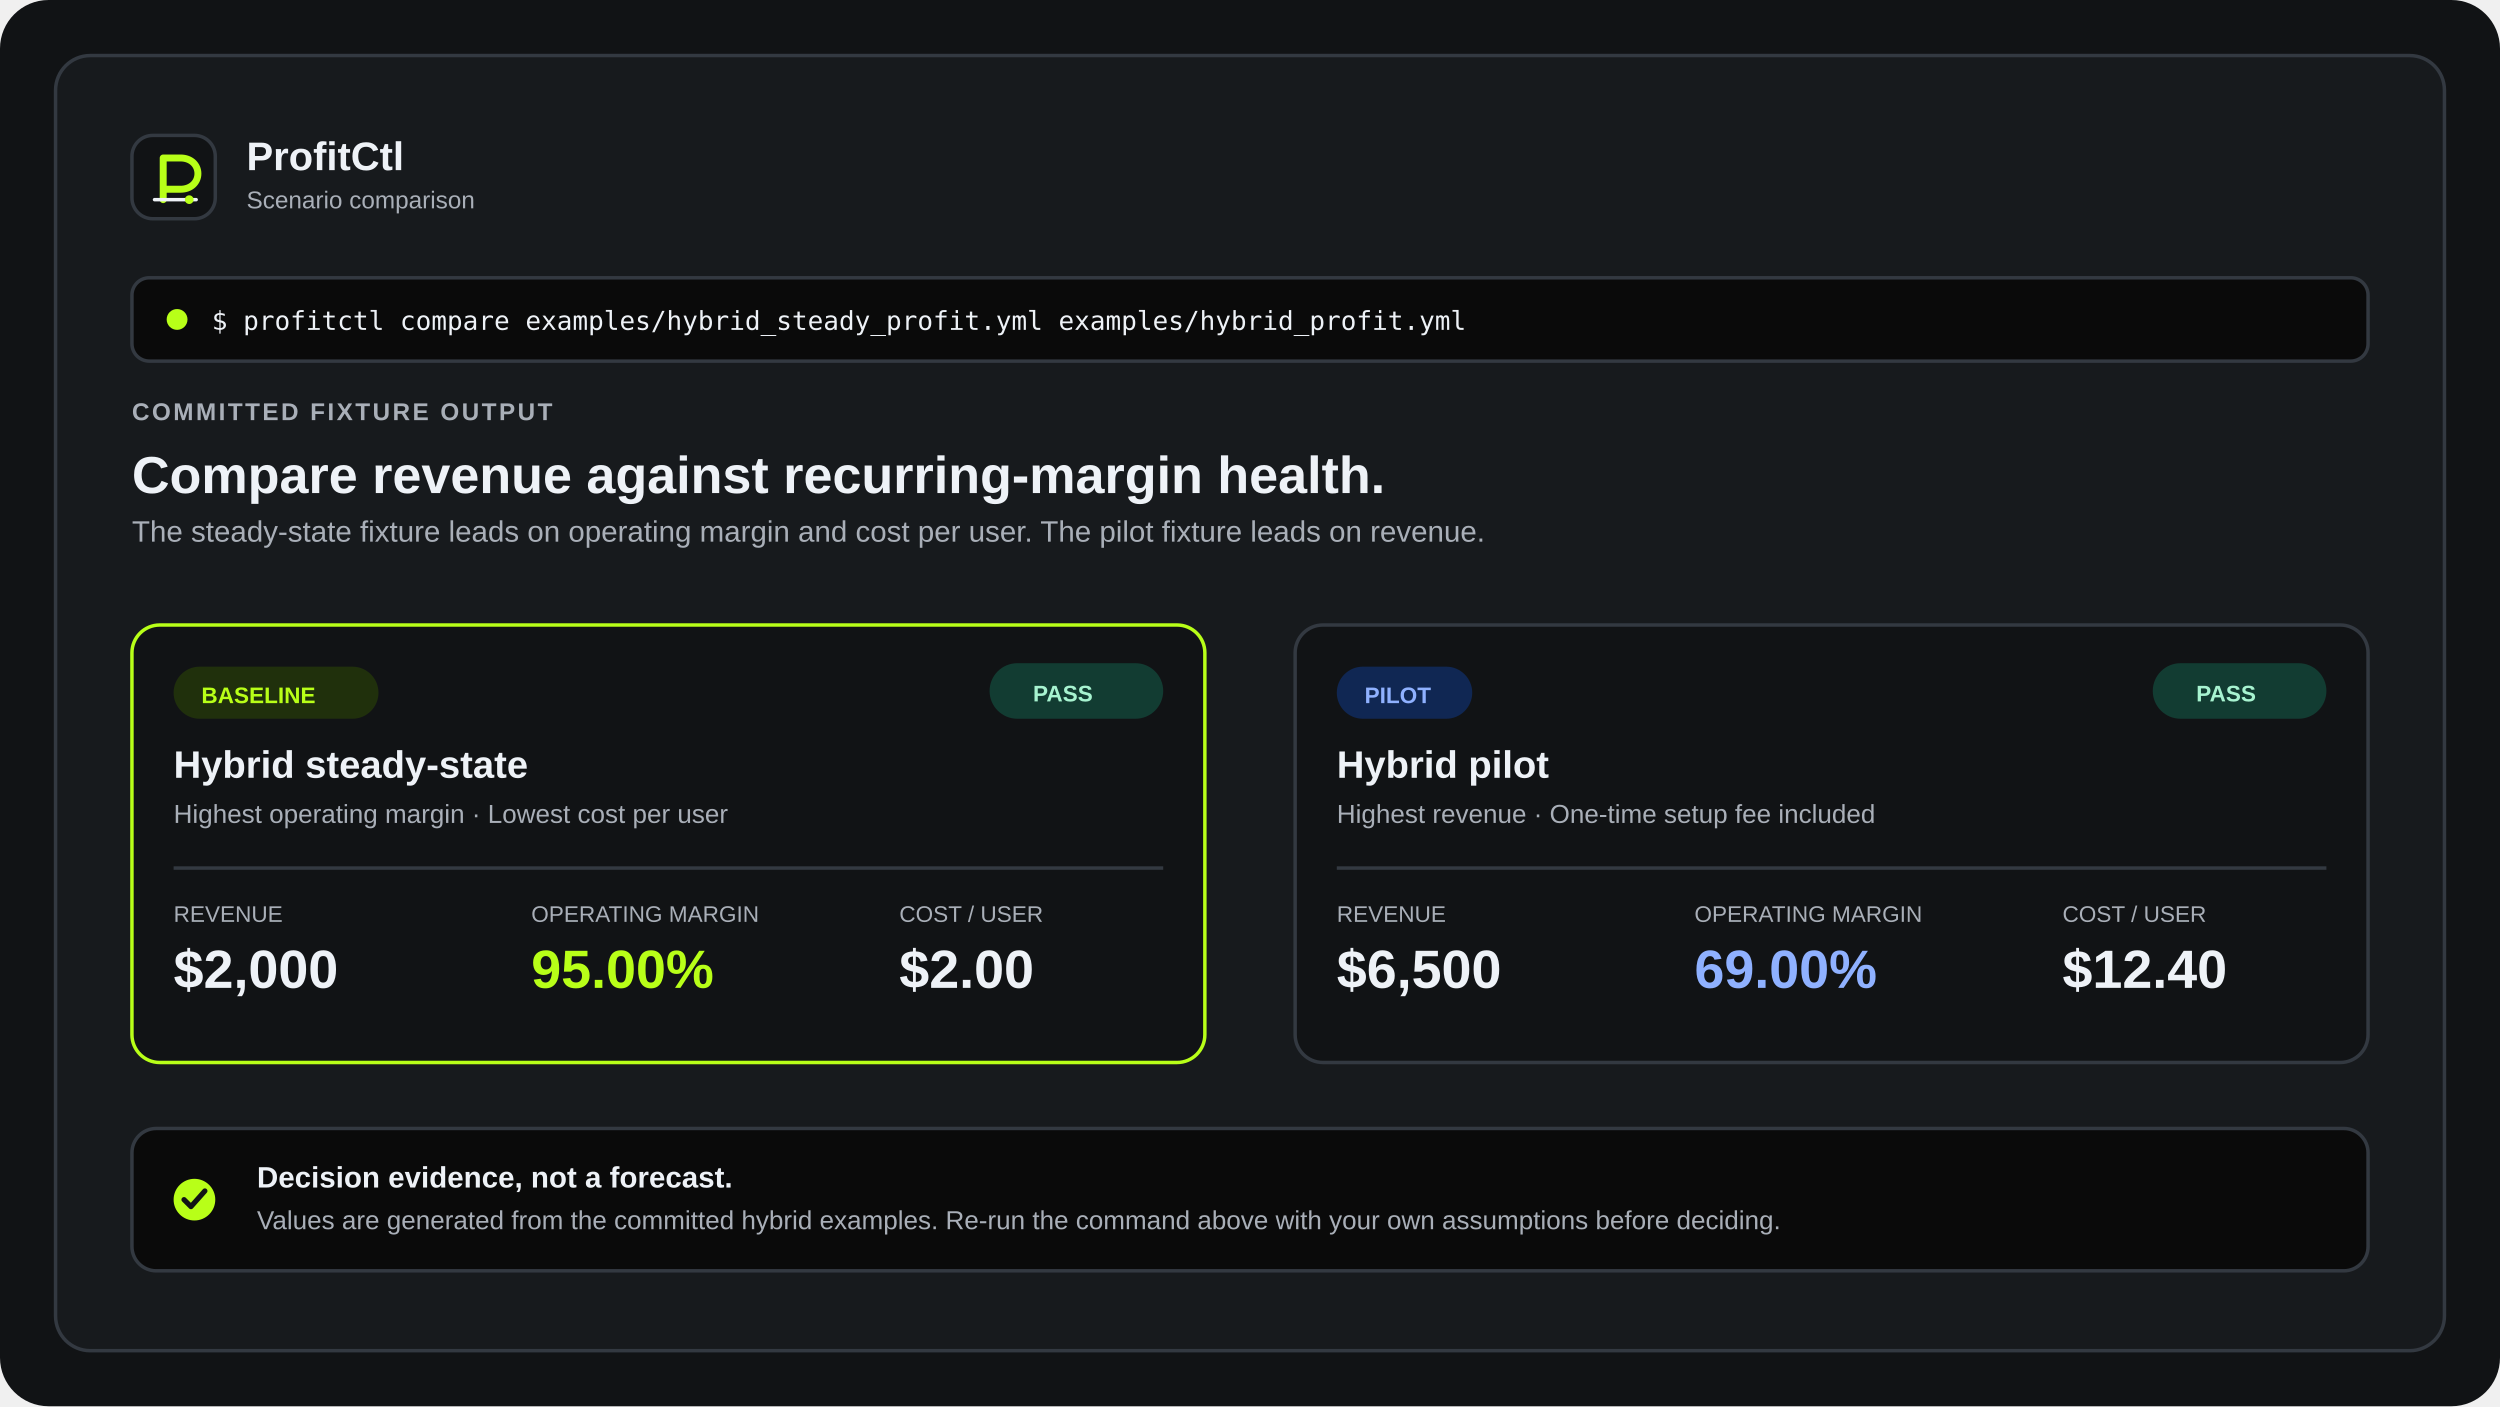
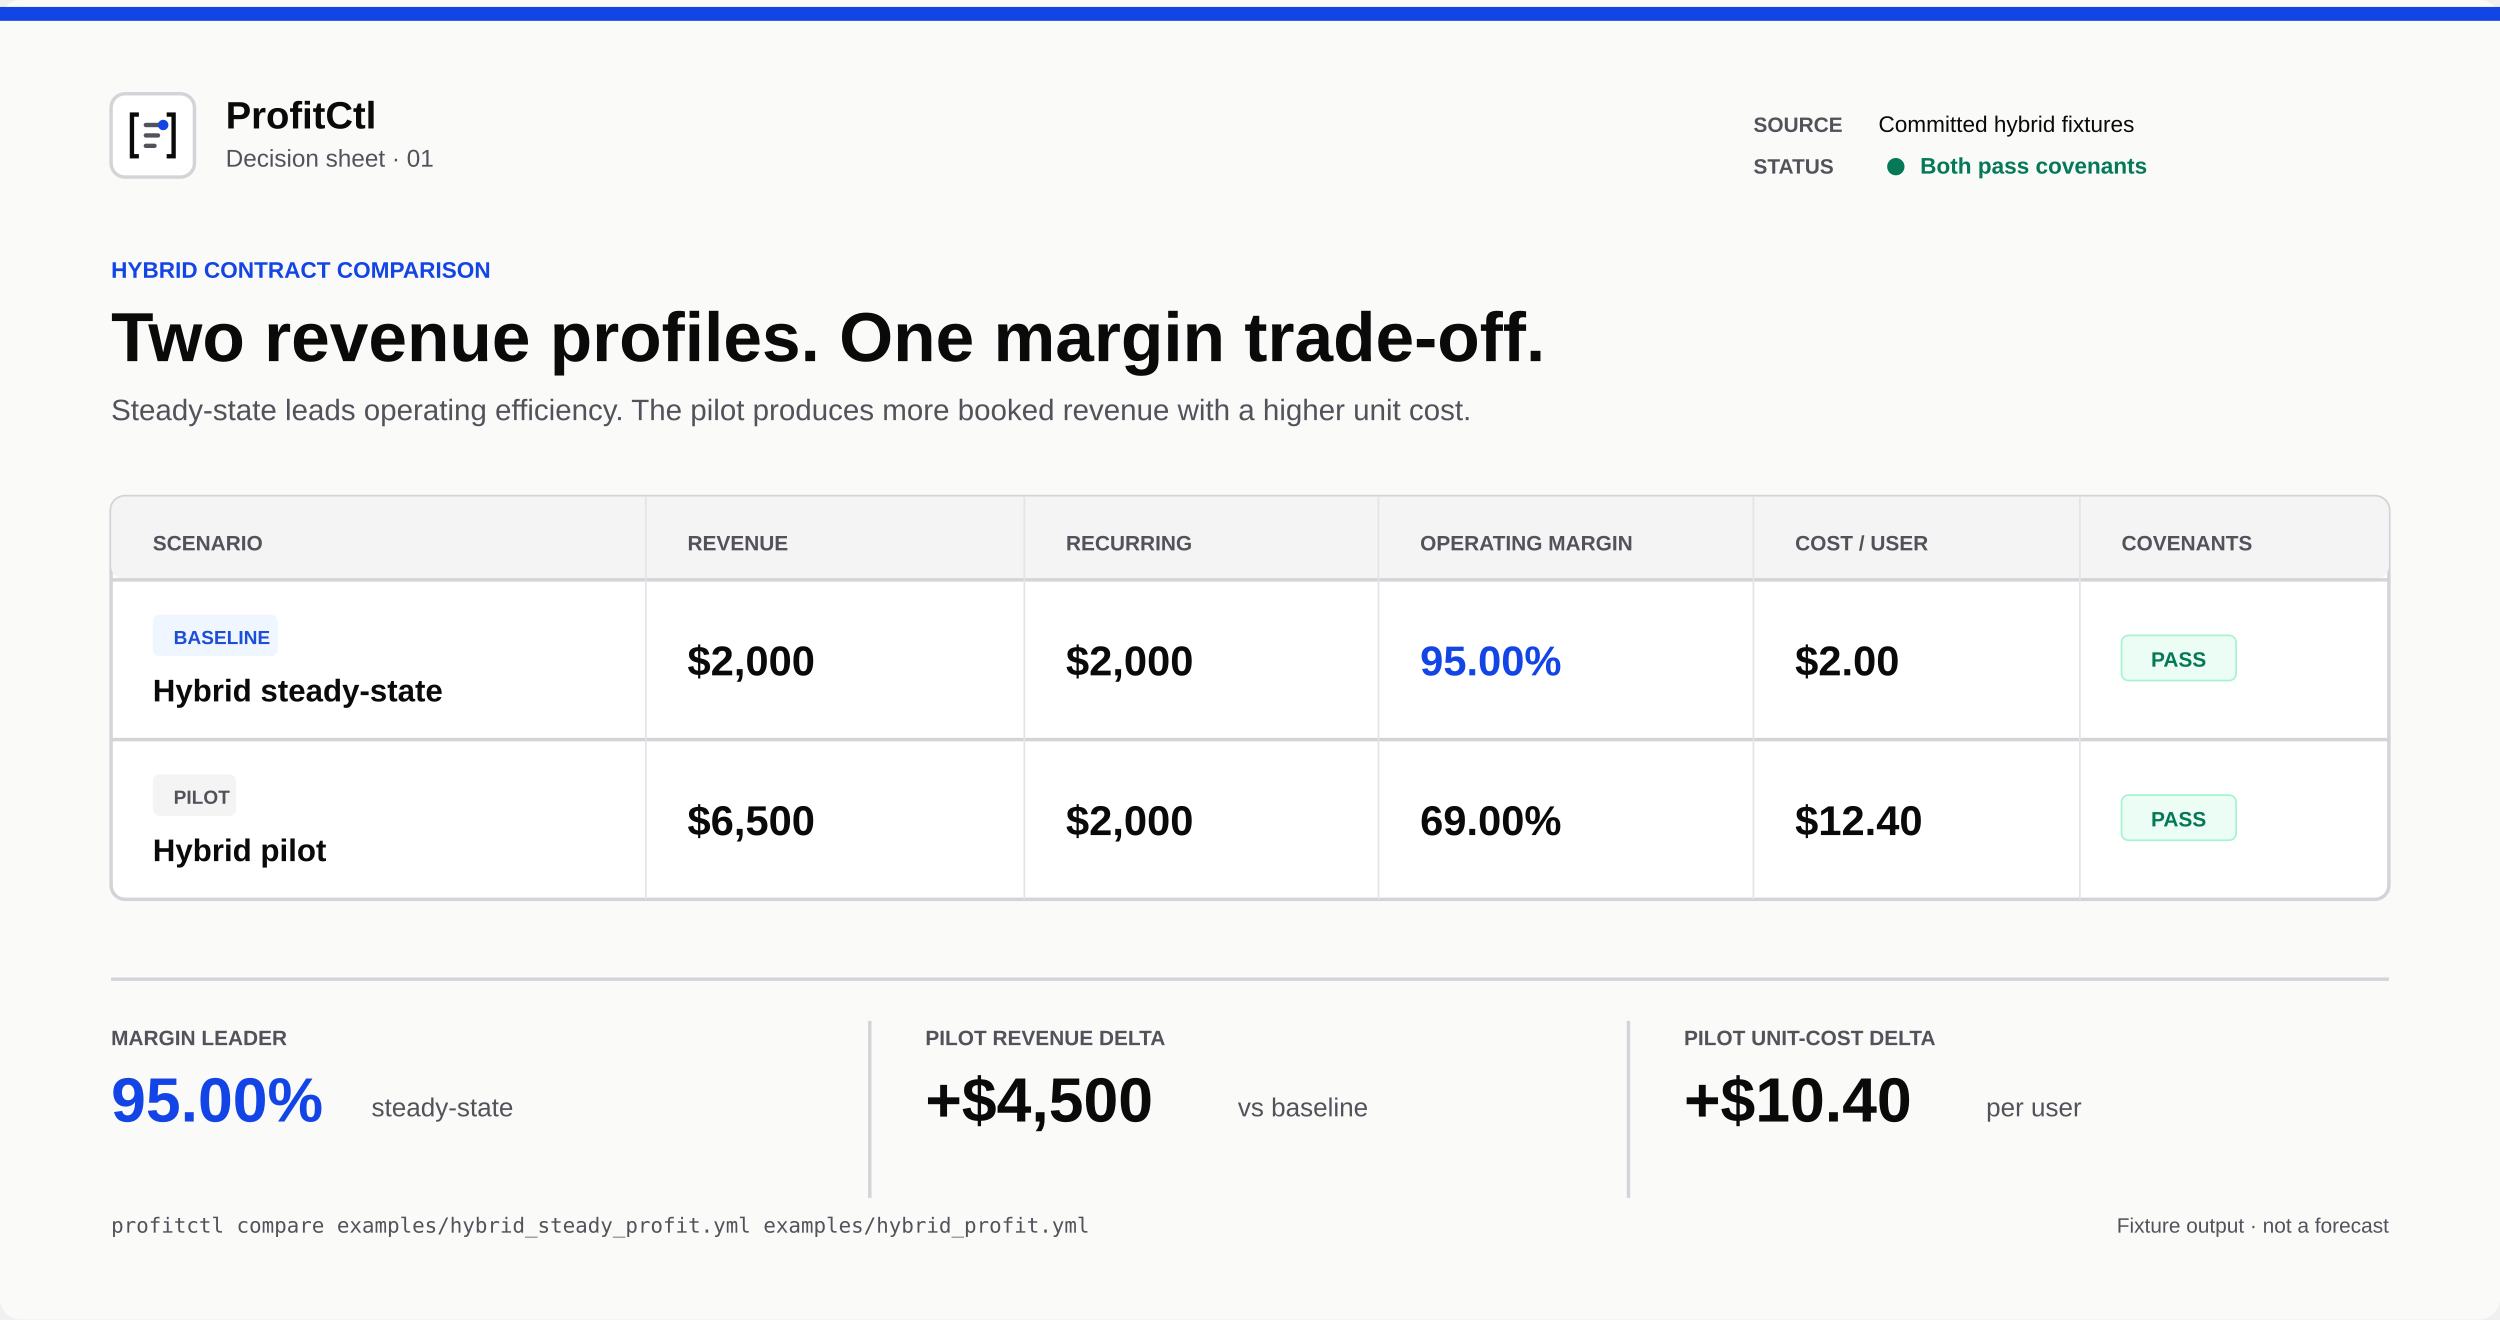
- <svg xmlns="http://www.w3.org/2000/svg" width="1440" height="810" viewBox="0 0 1440 810" role="img" aria-labelledby="title description">
-   <rect width="1440" height="810" rx="28" fill="#111315" />
-   <rect x="32" y="32" width="1376" height="746" rx="20" fill="#171A1D" stroke="#333941" stroke-width="2" />
+ <svg xmlns="http://www.w3.org/2000/svg" width="1440" height="760" viewBox="0 0 1440 760" role="img" aria-labelledby="title description">
+   <rect width="1440" height="760" rx="12" fill="#FAFAF9" />
+   <path d="M0 8H1440" stroke="#1244E6" stroke-width="8" />
  <g font-family="Instrument Sans, Arial, sans-serif">
-     <g transform="translate(76 78)">
-       <rect width="48" height="48" rx="12" fill="#111315" stroke="#333941" stroke-width="2" />
-       <path d="M18 37V13h10c6 0 10 4 10 9s-4 9-10 9H18" fill="none" stroke="#B8FF18" stroke-linecap="round" stroke-linejoin="round" stroke-width="4" />
-       <path d="M13 37h24" fill="none" stroke="#EEF2F7" stroke-linecap="round" stroke-width="2" />
-       <circle cx="33" cy="37" r="2.5" fill="#B8FF18" />
-       <text x="66" y="20" fill="#EEF2F7" font-size="23" font-weight="600">ProfitCtl</text>
-       <text x="66" y="42" fill="#A9AFB8" font-size="14" font-weight="500">Scenario comparison</text>
+     <g transform="translate(64 54)">
+       <rect width="48" height="48" rx="8" fill="#FFFFFF" stroke="#D4D4D8" stroke-width="2" />
+       <path d="M16 12h-4v24h4M32 12h4v24h-4" fill="none" stroke="#0A0A0A" stroke-width="2.5" />
+       <path d="M20 18h10M20 24h7M20 30h5" fill="none" stroke="#52525B" stroke-linecap="round" stroke-width="2.5" />
+       <circle cx="30" cy="18" r="3" fill="#1244E6" />
+       <text x="66" y="20" fill="#0A0A0A" font-size="22" font-weight="600">ProfitCtl</text>
+       <text x="66" y="42" fill="#52525B" font-size="14" font-weight="500">Decision sheet · 01</text>
    </g>
-     <g transform="translate(76 160)">
-       <rect width="1288" height="48" rx="10" fill="#0A0A0A" stroke="#333941" stroke-width="2" />
-       <circle cx="26" cy="24" r="6" fill="#B8FF18" />
-       <text x="46" y="30" fill="#EEF2F7" font-family="ui-monospace, SFMono-Regular, Menlo, monospace" font-size="15">$ profitctl compare examples/hybrid_steady_profit.yml examples/hybrid_profit.yml</text>
+     <g transform="translate(1010 62)">
+       <text x="0" y="14" fill="#52525B" font-size="12" font-weight="600">SOURCE</text>
+       <text x="72" y="14" fill="#0A0A0A" font-size="13" font-weight="500">Committed hybrid fixtures</text>
+       <text x="0" y="38" fill="#52525B" font-size="12" font-weight="600">STATUS</text>
+       <circle cx="82" cy="34" r="5" fill="#047857" />
+       <text x="96" y="38" fill="#047857" font-size="13" font-weight="600">Both pass covenants</text>
    </g>
-     <g transform="translate(76 242)">
-       <text x="0" y="0" fill="#A9AFB8" font-size="14" font-weight="600" letter-spacing="1.4">COMMITTED FIXTURE OUTPUT</text>
-       <text x="0" y="42" fill="#EEF2F7" font-size="30" font-weight="600">Compare revenue against recurring-margin health.</text>
-       <text x="0" y="70" fill="#A9AFB8" font-size="17">The steady-state fixture leads on operating margin and cost per user. The pilot fixture leads on revenue.</text>
+     <g transform="translate(64 160)">
+       <text x="0" y="0" fill="#1244E6" font-size="13" font-weight="600">HYBRID CONTRACT COMPARISON</text>
+       <text x="0" y="48" fill="#0A0A0A" font-size="40" font-weight="600">Two revenue profiles. One margin trade-off.</text>
+       <text x="0" y="82" fill="#52525B" font-size="17">Steady-state leads operating efficiency. The pilot produces more booked revenue with a higher unit cost.</text>
    </g>
-     <g transform="translate(76 360)">
-       <rect width="618" height="252" rx="16" fill="#111315" stroke="#B8FF18" stroke-width="2" />
-       <rect x="24" y="24" width="118" height="30" rx="15" fill="#20300C" />
-       <text x="40" y="45" fill="#B8FF18" font-size="13" font-weight="600">BASELINE</text>
-       <text x="24" y="88" fill="#EEF2F7" font-size="22" font-weight="600">Hybrid steady-state</text>
-       <text x="24" y="114" fill="#A9AFB8" font-size="15">Highest operating margin · Lowest cost per user</text>
-       <line x1="24" y1="140" x2="594" y2="140" stroke="#333941" stroke-width="2" />
-       <text x="24" y="171" fill="#A9AFB8" font-size="13" font-weight="500">REVENUE</text>
-       <text x="24" y="209" fill="#EEF2F7" font-size="31" font-weight="600">$2,000</text>
-       <text x="230" y="171" fill="#A9AFB8" font-size="13" font-weight="500">OPERATING MARGIN</text>
-       <text x="230" y="209" fill="#B8FF18" font-size="31" font-weight="600">95.00%</text>
-       <text x="442" y="171" fill="#A9AFB8" font-size="13" font-weight="500">COST / USER</text>
-       <text x="442" y="209" fill="#EEF2F7" font-size="31" font-weight="600">$2.00</text>
-       <rect x="494" y="22" width="100" height="32" rx="16" fill="#123C32" />
-       <text x="519" y="44" fill="#A7F3D0" font-size="13" font-weight="700">PASS</text>
+     <g transform="translate(64 286)">
+       <rect width="1312" height="232" rx="8" fill="#FFFFFF" stroke="#D4D4D8" stroke-width="2" />
+       <rect width="1312" height="48" rx="8" fill="#F4F4F5" />
+       <path d="M0 48H1312M0 140H1312" stroke="#D4D4D8" stroke-width="2" />
+       <path d="M308 0V232M526 0V232M730 0V232M946 0V232M1134 0V232" stroke="#E4E4E7" stroke-width="1" />
+       <text x="24" y="31" fill="#52525B" font-size="12" font-weight="600">SCENARIO</text>
+       <text x="332" y="31" fill="#52525B" font-size="12" font-weight="600">REVENUE</text>
+       <text x="550" y="31" fill="#52525B" font-size="12" font-weight="600">RECURRING</text>
+       <text x="754" y="31" fill="#52525B" font-size="12" font-weight="600">OPERATING MARGIN</text>
+       <text x="970" y="31" fill="#52525B" font-size="12" font-weight="600">COST / USER</text>
+       <text x="1158" y="31" fill="#52525B" font-size="12" font-weight="600">COVENANTS</text>
+       <rect x="24" y="68" width="72" height="24" rx="4" fill="#EFF6FF" />
+       <text x="36" y="85" fill="#1D4ED8" font-size="11" font-weight="600">BASELINE</text>
+       <text x="24" y="118" fill="#0A0A0A" font-size="18" font-weight="600">Hybrid steady-state</text>
+       <text x="332" y="103" fill="#0A0A0A" font-size="24" font-weight="600">$2,000</text>
+       <text x="550" y="103" fill="#0A0A0A" font-size="24" font-weight="600">$2,000</text>
+       <text x="754" y="103" fill="#1244E6" font-size="24" font-weight="600">95.00%</text>
+       <text x="970" y="103" fill="#0A0A0A" font-size="24" font-weight="600">$2.00</text>
+       <rect x="1158" y="80" width="66" height="26" rx="4" fill="#ECFDF5" stroke="#A7F3D0" />
+       <text x="1175" y="98" fill="#047857" font-size="12" font-weight="600">PASS</text>
+       <rect x="24" y="160" width="48" height="24" rx="4" fill="#F4F4F5" />
+       <text x="36" y="177" fill="#52525B" font-size="11" font-weight="600">PILOT</text>
+       <text x="24" y="210" fill="#0A0A0A" font-size="18" font-weight="600">Hybrid pilot</text>
+       <text x="332" y="195" fill="#0A0A0A" font-size="24" font-weight="600">$6,500</text>
+       <text x="550" y="195" fill="#0A0A0A" font-size="24" font-weight="600">$2,000</text>
+       <text x="754" y="195" fill="#0A0A0A" font-size="24" font-weight="600">69.00%</text>
+       <text x="970" y="195" fill="#0A0A0A" font-size="24" font-weight="600">$12.40</text>
+       <rect x="1158" y="172" width="66" height="26" rx="4" fill="#ECFDF5" stroke="#A7F3D0" />
+       <text x="1175" y="190" fill="#047857" font-size="12" font-weight="600">PASS</text>
    </g>
-     <g transform="translate(746 360)">
-       <rect width="618" height="252" rx="16" fill="#111315" stroke="#333941" stroke-width="2" />
-       <rect x="24" y="24" width="78" height="30" rx="15" fill="#102753" />
-       <text x="40" y="45" fill="#8FB1FF" font-size="13" font-weight="600">PILOT</text>
-       <text x="24" y="88" fill="#EEF2F7" font-size="22" font-weight="600">Hybrid pilot</text>
-       <text x="24" y="114" fill="#A9AFB8" font-size="15">Highest revenue · One-time setup fee included</text>
-       <line x1="24" y1="140" x2="594" y2="140" stroke="#333941" stroke-width="2" />
-       <text x="24" y="171" fill="#A9AFB8" font-size="13" font-weight="500">REVENUE</text>
-       <text x="24" y="209" fill="#EEF2F7" font-size="31" font-weight="600">$6,500</text>
-       <text x="230" y="171" fill="#A9AFB8" font-size="13" font-weight="500">OPERATING MARGIN</text>
-       <text x="230" y="209" fill="#8FB1FF" font-size="31" font-weight="600">69.00%</text>
-       <text x="442" y="171" fill="#A9AFB8" font-size="13" font-weight="500">COST / USER</text>
-       <text x="442" y="209" fill="#EEF2F7" font-size="31" font-weight="600">$12.40</text>
-       <rect x="494" y="22" width="100" height="32" rx="16" fill="#123C32" />
-       <text x="519" y="44" fill="#A7F3D0" font-size="13" font-weight="700">PASS</text>
+     <g transform="translate(64 564)">
+       <path d="M0 0H1312" stroke="#D4D4D8" stroke-width="2" />
+       <path d="M437 24V126M874 24V126" stroke="#D4D4D8" stroke-width="2" />
+       <text x="0" y="38" fill="#52525B" font-size="12" font-weight="600">MARGIN LEADER</text>
+       <text x="0" y="82" fill="#1244E6" font-size="36" font-weight="600">95.00%</text>
+       <text x="150" y="79" fill="#52525B" font-size="15">steady-state</text>
+       <text x="469" y="38" fill="#52525B" font-size="12" font-weight="600">PILOT REVENUE DELTA</text>
+       <text x="469" y="82" fill="#0A0A0A" font-size="36" font-weight="600">+$4,500</text>
+       <text x="649" y="79" fill="#52525B" font-size="15">vs baseline</text>
+       <text x="906" y="38" fill="#52525B" font-size="12" font-weight="600">PILOT UNIT-COST DELTA</text>
+       <text x="906" y="82" fill="#0A0A0A" font-size="36" font-weight="600">+$10.40</text>
+       <text x="1080" y="79" fill="#52525B" font-size="15">per user</text>
    </g>
-     <g transform="translate(76 650)">
-       <rect width="1288" height="82" rx="14" fill="#0A0A0A" stroke="#333941" stroke-width="2" />
-       <circle cx="36" cy="41" r="12" fill="#B8FF18" />
-       <path d="M30 41l4 4 8-9" fill="none" stroke="#111315" stroke-linecap="round" stroke-linejoin="round" stroke-width="3" />
-       <text x="72" y="34" fill="#EEF2F7" font-size="17" font-weight="600">Decision evidence, not a forecast.</text>
-       <text x="72" y="58" fill="#A9AFB8" font-size="15">Values are generated from the committed hybrid examples. Re-run the command above with your own assumptions before deciding.</text>
+     <g transform="translate(64 710)">
+       <text x="0" y="0" fill="#52525B" font-family="ui-monospace, SFMono-Regular, Menlo, monospace" font-size="12">profitctl compare examples/hybrid_steady_profit.yml examples/hybrid_profit.yml</text>
+       <text x="1312" y="0" text-anchor="end" fill="#52525B" font-size="12">Fixture output · not a forecast</text>
    </g>
  </g>
</svg>
